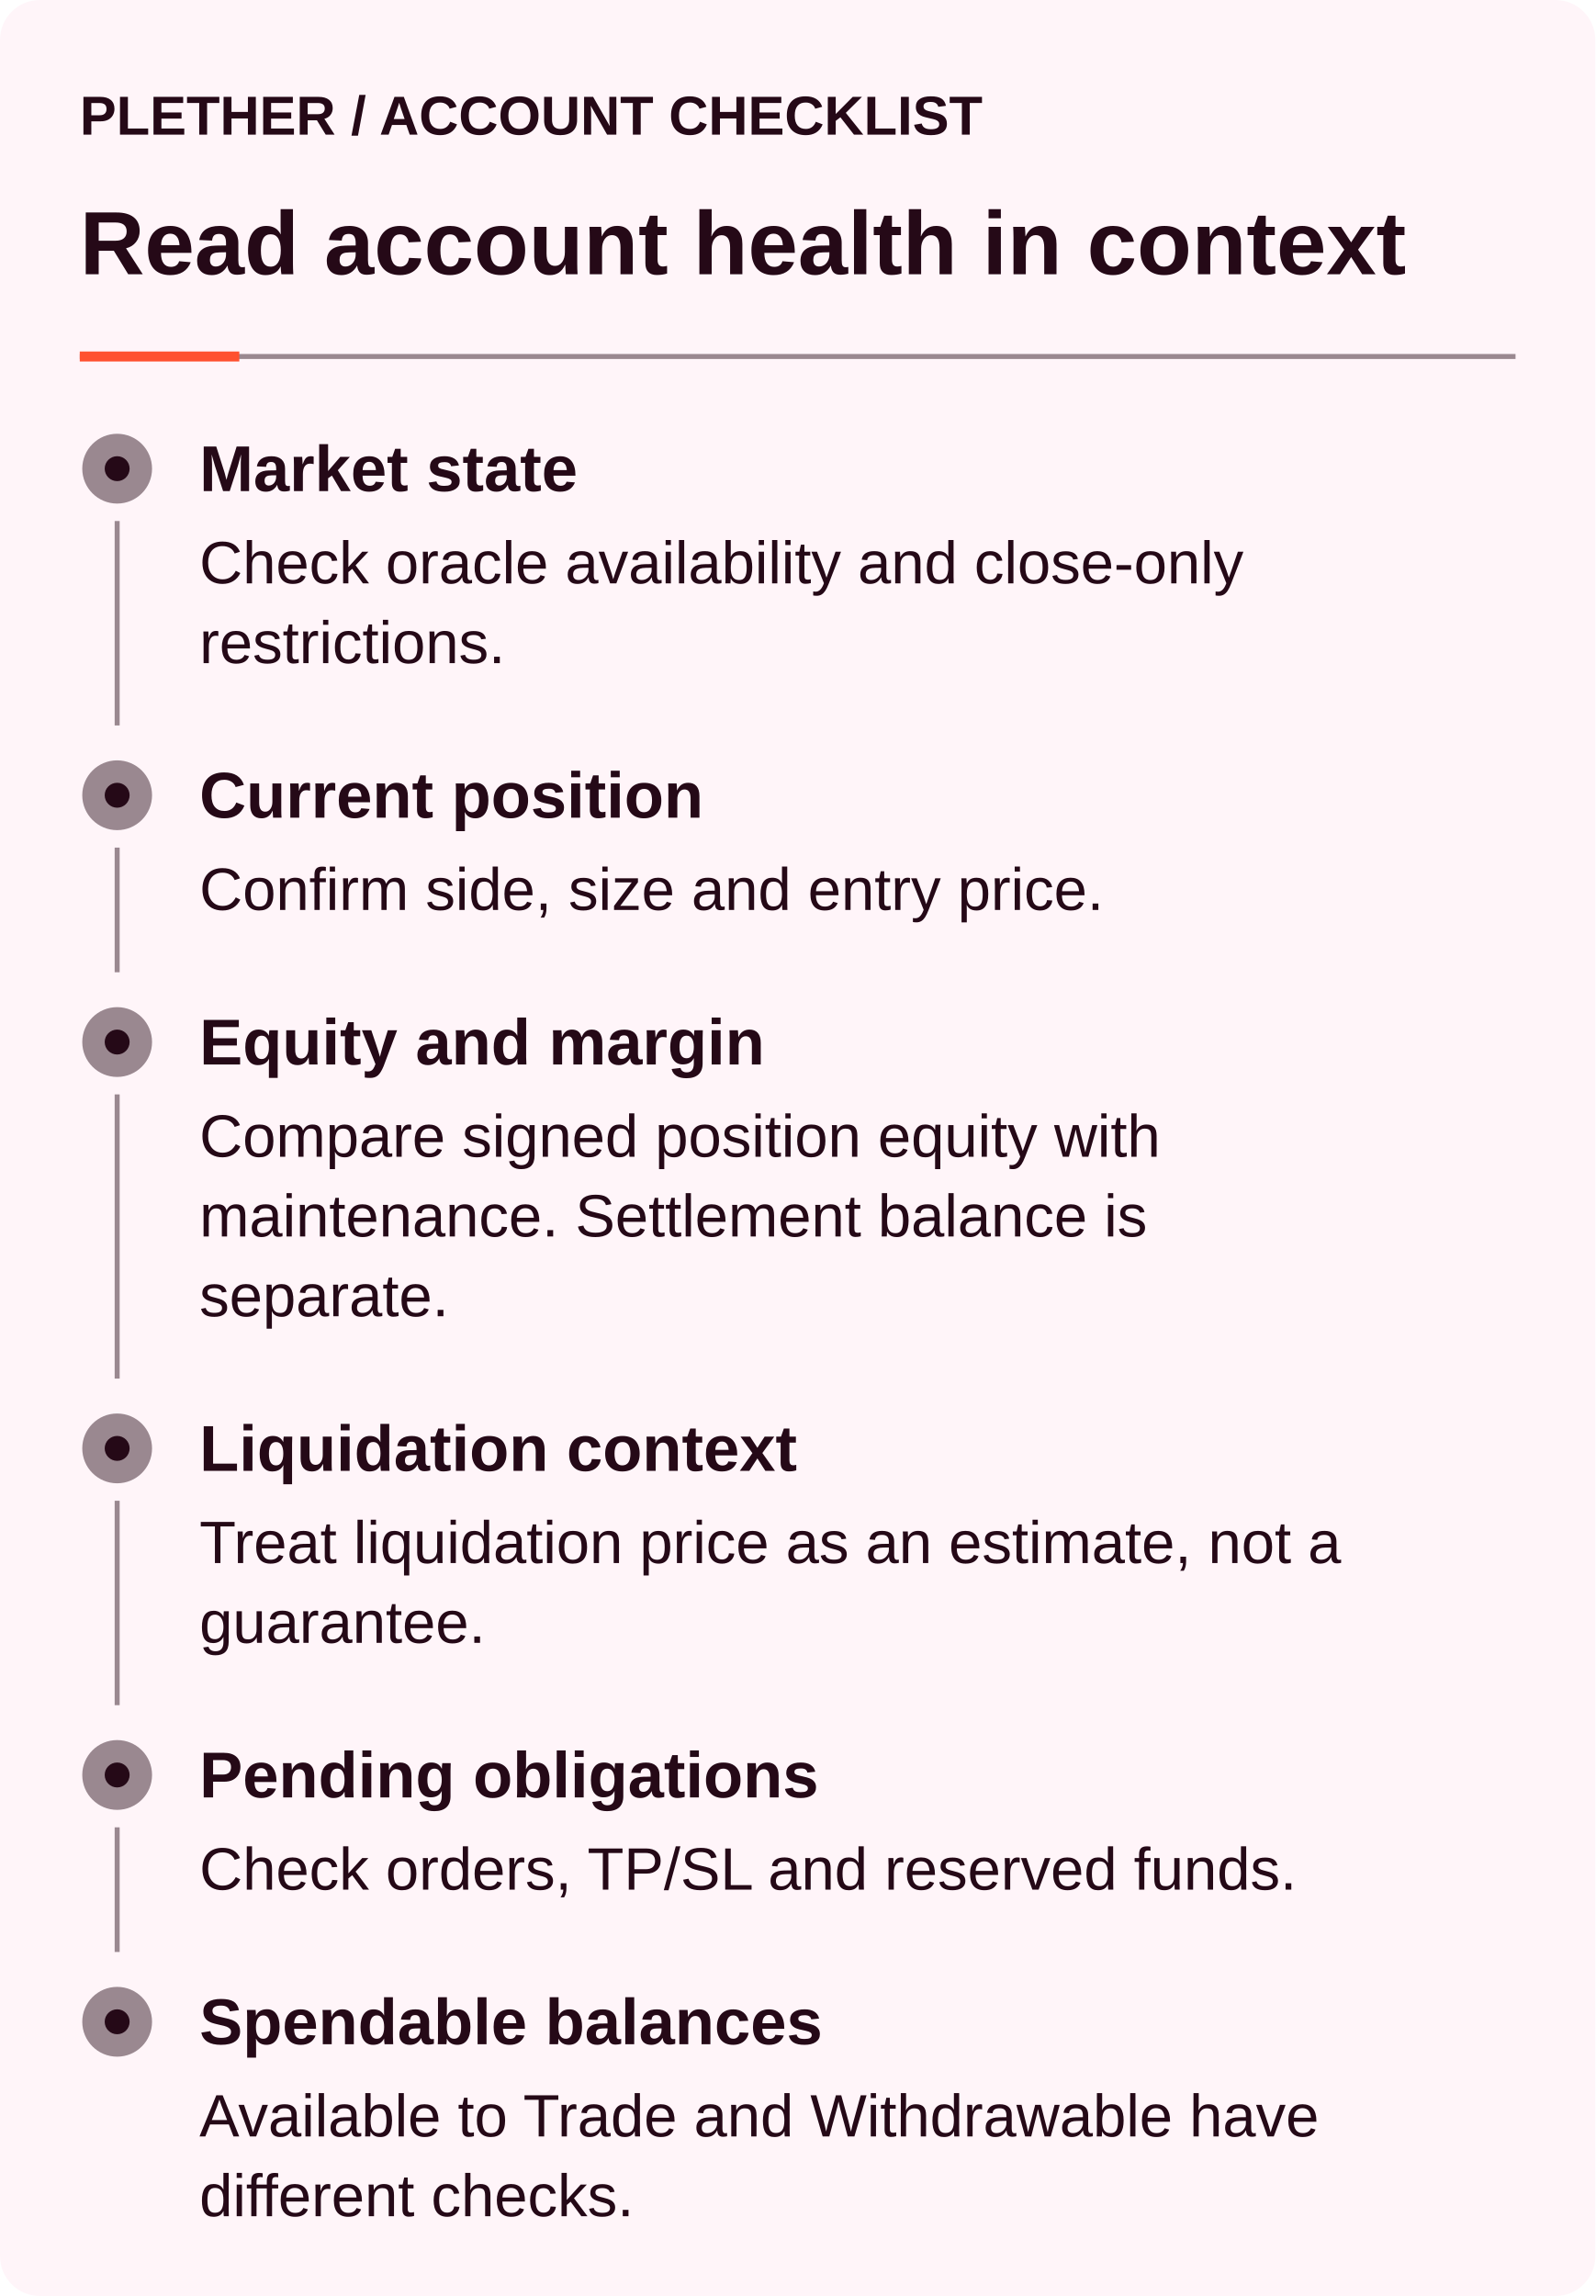
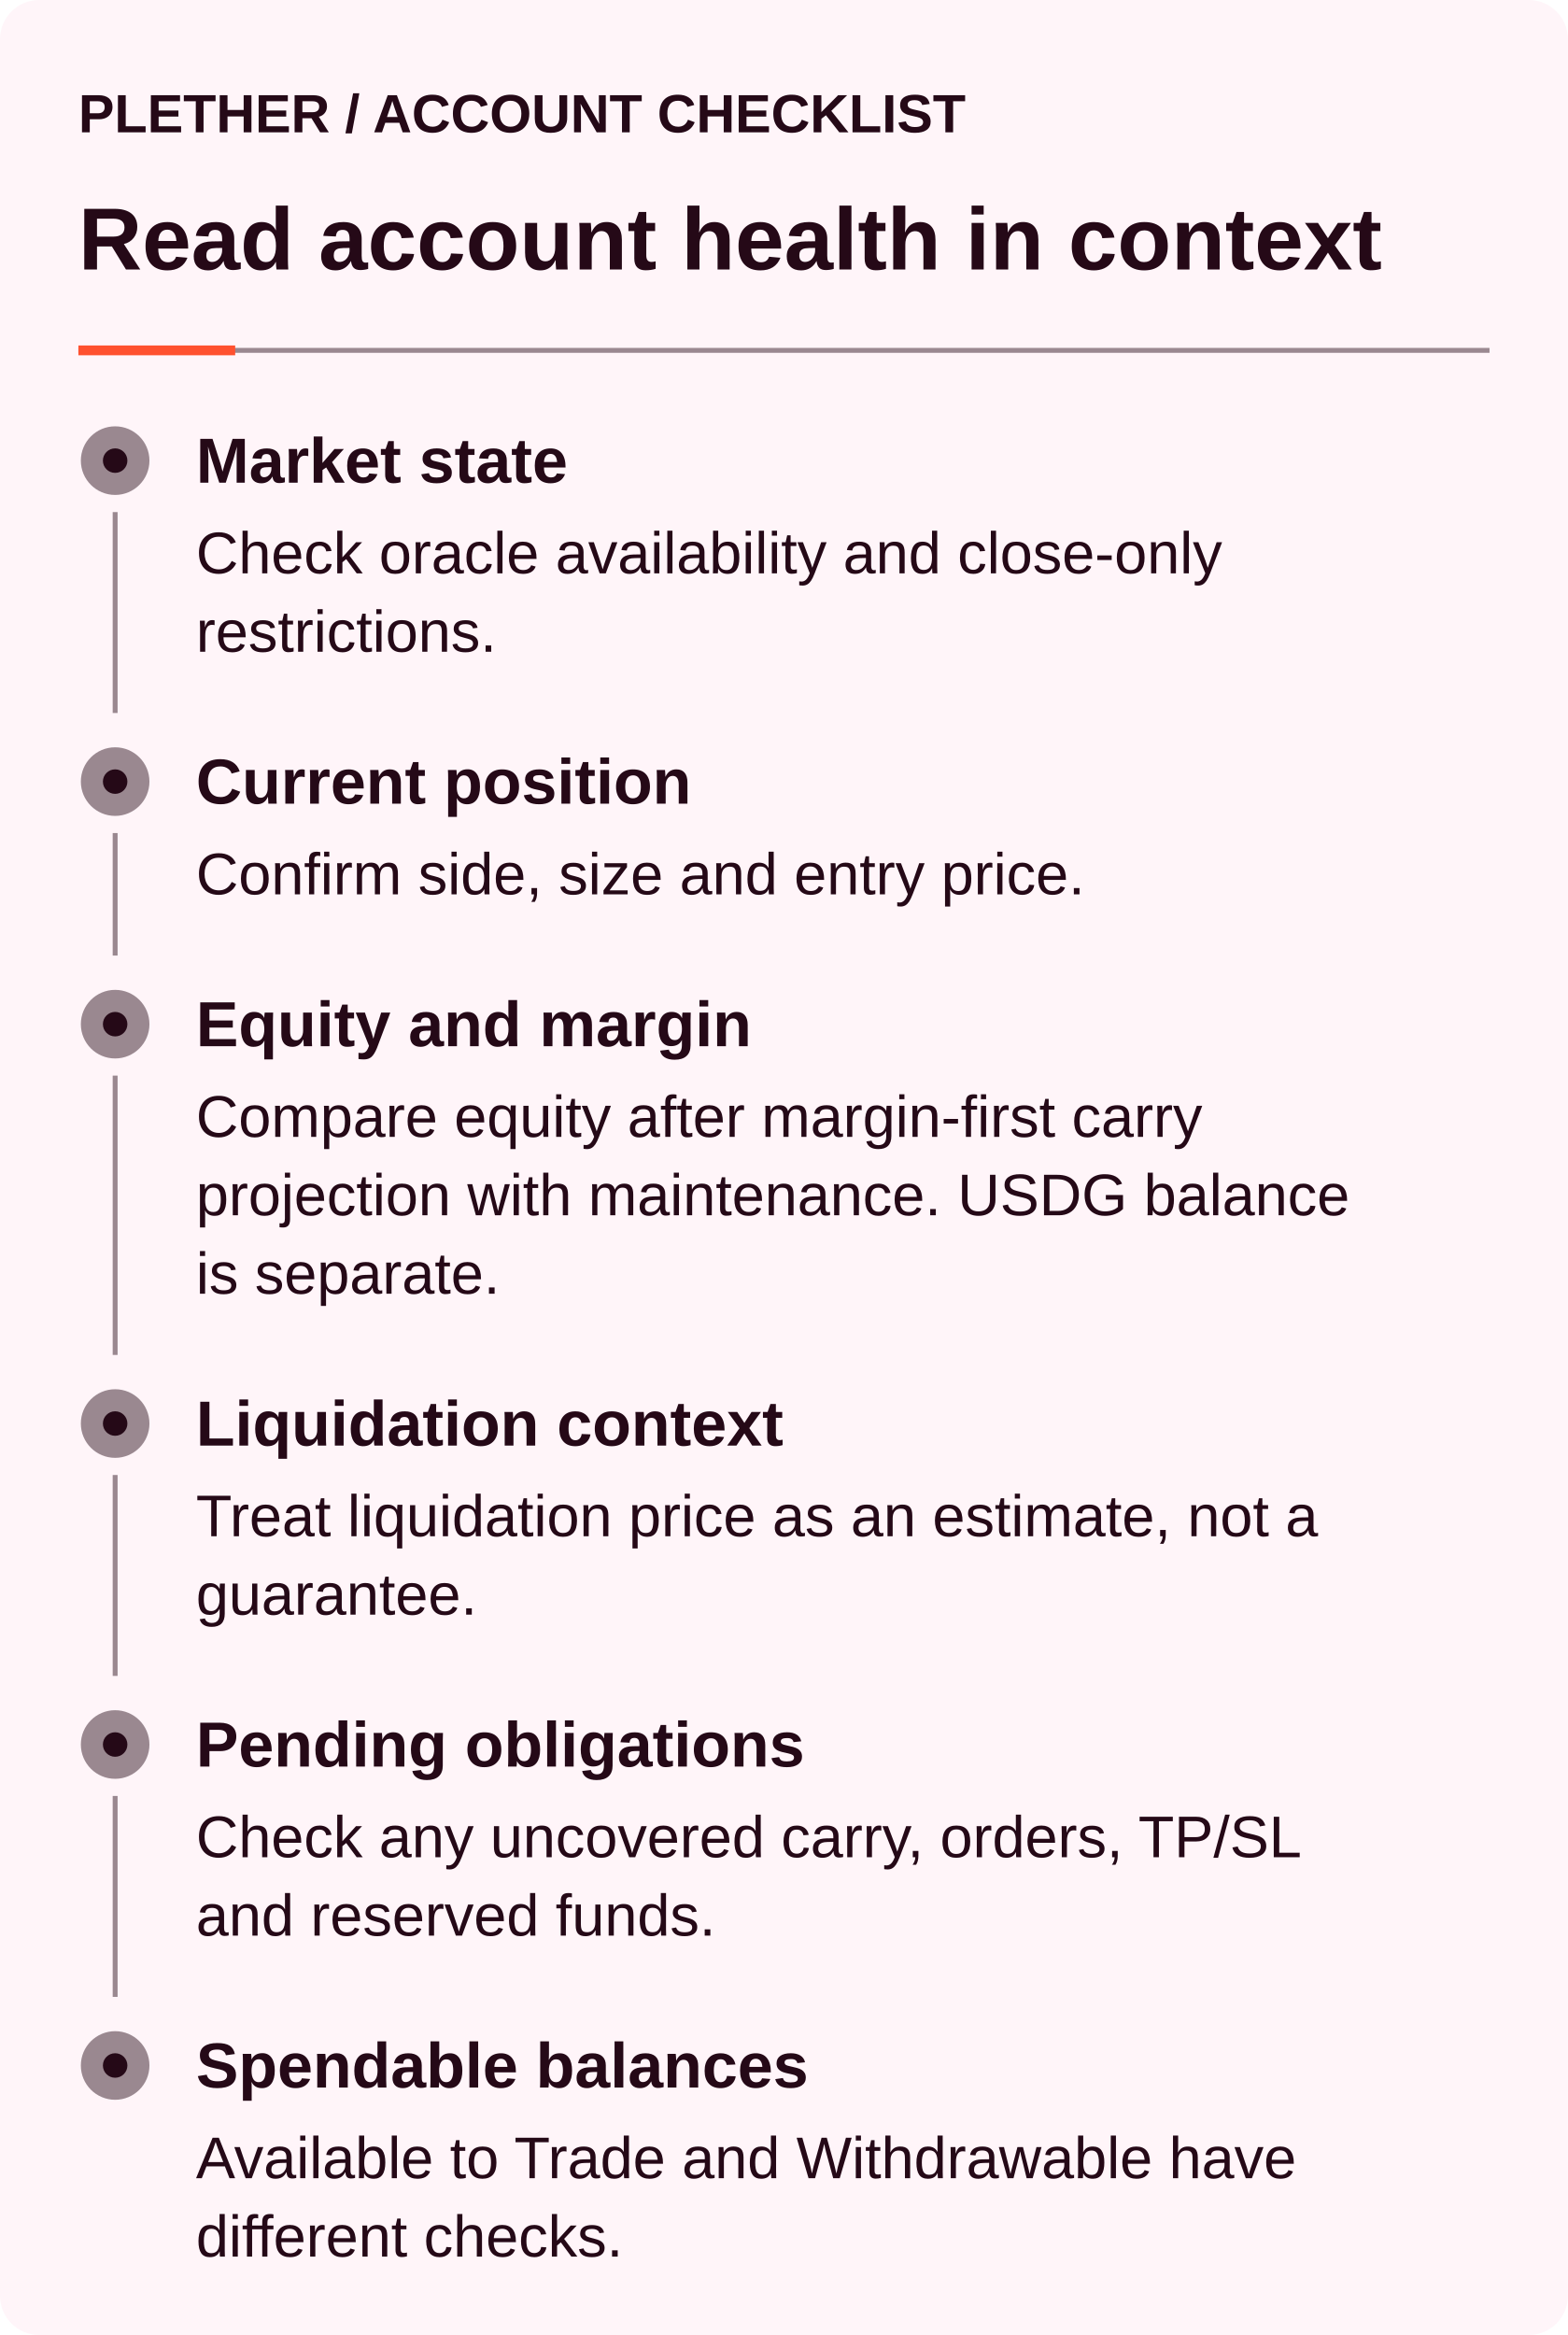
- <svg xmlns="http://www.w3.org/2000/svg" width="640" height="921" viewBox="0 0 640 921" role="img" aria-labelledby="account-health-reading-order-title account-health-reading-order-desc" focusable="false">
+ <svg xmlns="http://www.w3.org/2000/svg" width="640" height="953" viewBox="0 0 640 953" role="img" aria-labelledby="account-health-reading-order-title account-health-reading-order-desc" focusable="false">
  <style>text{font-family:Arial,Helvetica,sans-serif}</style>
-   <rect width="640" height="921" rx="16" fill="#FFF5F9" />
+   <rect width="640" height="953" rx="16" fill="#FFF5F9" />
  <text x="32" y="54" font-size="22" font-weight="700" fill="#250917" data-max-width="576">PLETHER / ACCOUNT CHECKLIST</text>
  <text x="32" y="110" font-size="36" font-weight="700" fill="#250917" data-max-width="576">Read account health in context</text>
  <path d="M32 143 L608 143" stroke="#9A8890" stroke-width="2" fill="none" />
  <path d="M32 143 h64" stroke="#FF512F" stroke-width="4" fill="none" />
  <circle cx="47" cy="188" r="14" fill="#9A8890" />
  <circle cx="47" cy="188" r="5" fill="#250917" />
  <text x="80" y="197" font-size="26" font-weight="700" fill="#250917" data-max-width="528">Market state</text>
  <text x="80" y="234" font-size="24" font-weight="400" fill="#250917" data-max-width="528">Check oracle availability and close-only</text>
  <text x="80" y="266" font-size="24" font-weight="400" fill="#250917" data-max-width="528">restrictions.</text>
  <path d="M47 209 L47 291" stroke="#9A8890" stroke-width="2" fill="none" />
  <circle cx="47" cy="319" r="14" fill="#9A8890" />
  <circle cx="47" cy="319" r="5" fill="#250917" />
  <text x="80" y="328" font-size="26" font-weight="700" fill="#250917" data-max-width="528">Current position</text>
  <text x="80" y="365" font-size="24" font-weight="400" fill="#250917" data-max-width="528">Confirm side, size and entry price.</text>
  <path d="M47 340 L47 390" stroke="#9A8890" stroke-width="2" fill="none" />
  <circle cx="47" cy="418" r="14" fill="#9A8890" />
  <circle cx="47" cy="418" r="5" fill="#250917" />
  <text x="80" y="427" font-size="26" font-weight="700" fill="#250917" data-max-width="528">Equity and margin</text>
-   <text x="80" y="464" font-size="24" font-weight="400" fill="#250917" data-max-width="528">Compare signed position equity with</text>
-   <text x="80" y="496" font-size="24" font-weight="400" fill="#250917" data-max-width="528">maintenance. Settlement balance is</text>
-   <text x="80" y="528" font-size="24" font-weight="400" fill="#250917" data-max-width="528">separate.</text>
+   <text x="80" y="464" font-size="24" font-weight="400" fill="#250917" data-max-width="528">Compare equity after margin-first carry</text>
+   <text x="80" y="496" font-size="24" font-weight="400" fill="#250917" data-max-width="528">projection with maintenance. USDG balance</text>
+   <text x="80" y="528" font-size="24" font-weight="400" fill="#250917" data-max-width="528">is separate.</text>
  <path d="M47 439 L47 553" stroke="#9A8890" stroke-width="2" fill="none" />
  <circle cx="47" cy="581" r="14" fill="#9A8890" />
  <circle cx="47" cy="581" r="5" fill="#250917" />
  <text x="80" y="590" font-size="26" font-weight="700" fill="#250917" data-max-width="528">Liquidation context</text>
  <text x="80" y="627" font-size="24" font-weight="400" fill="#250917" data-max-width="528">Treat liquidation price as an estimate, not a</text>
  <text x="80" y="659" font-size="24" font-weight="400" fill="#250917" data-max-width="528">guarantee.</text>
  <path d="M47 602 L47 684" stroke="#9A8890" stroke-width="2" fill="none" />
  <circle cx="47" cy="712" r="14" fill="#9A8890" />
  <circle cx="47" cy="712" r="5" fill="#250917" />
  <text x="80" y="721" font-size="26" font-weight="700" fill="#250917" data-max-width="528">Pending obligations</text>
-   <text x="80" y="758" font-size="24" font-weight="400" fill="#250917" data-max-width="528">Check orders, TP/SL and reserved funds.</text>
-   <path d="M47 733 L47 783" stroke="#9A8890" stroke-width="2" fill="none" />
-   <circle cx="47" cy="811" r="14" fill="#9A8890" />
-   <circle cx="47" cy="811" r="5" fill="#250917" />
-   <text x="80" y="820" font-size="26" font-weight="700" fill="#250917" data-max-width="528">Spendable balances</text>
-   <text x="80" y="857" font-size="24" font-weight="400" fill="#250917" data-max-width="528">Available to Trade and Withdrawable have</text>
-   <text x="80" y="889" font-size="24" font-weight="400" fill="#250917" data-max-width="528">different checks.</text>
+   <text x="80" y="758" font-size="24" font-weight="400" fill="#250917" data-max-width="528">Check any uncovered carry, orders, TP/SL</text>
+   <text x="80" y="790" font-size="24" font-weight="400" fill="#250917" data-max-width="528">and reserved funds.</text>
+   <path d="M47 733 L47 815" stroke="#9A8890" stroke-width="2" fill="none" />
+   <circle cx="47" cy="843" r="14" fill="#9A8890" />
+   <circle cx="47" cy="843" r="5" fill="#250917" />
+   <text x="80" y="852" font-size="26" font-weight="700" fill="#250917" data-max-width="528">Spendable balances</text>
+   <text x="80" y="889" font-size="24" font-weight="400" fill="#250917" data-max-width="528">Available to Trade and Withdrawable have</text>
+   <text x="80" y="921" font-size="24" font-weight="400" fill="#250917" data-max-width="528">different checks.</text>
</svg>
